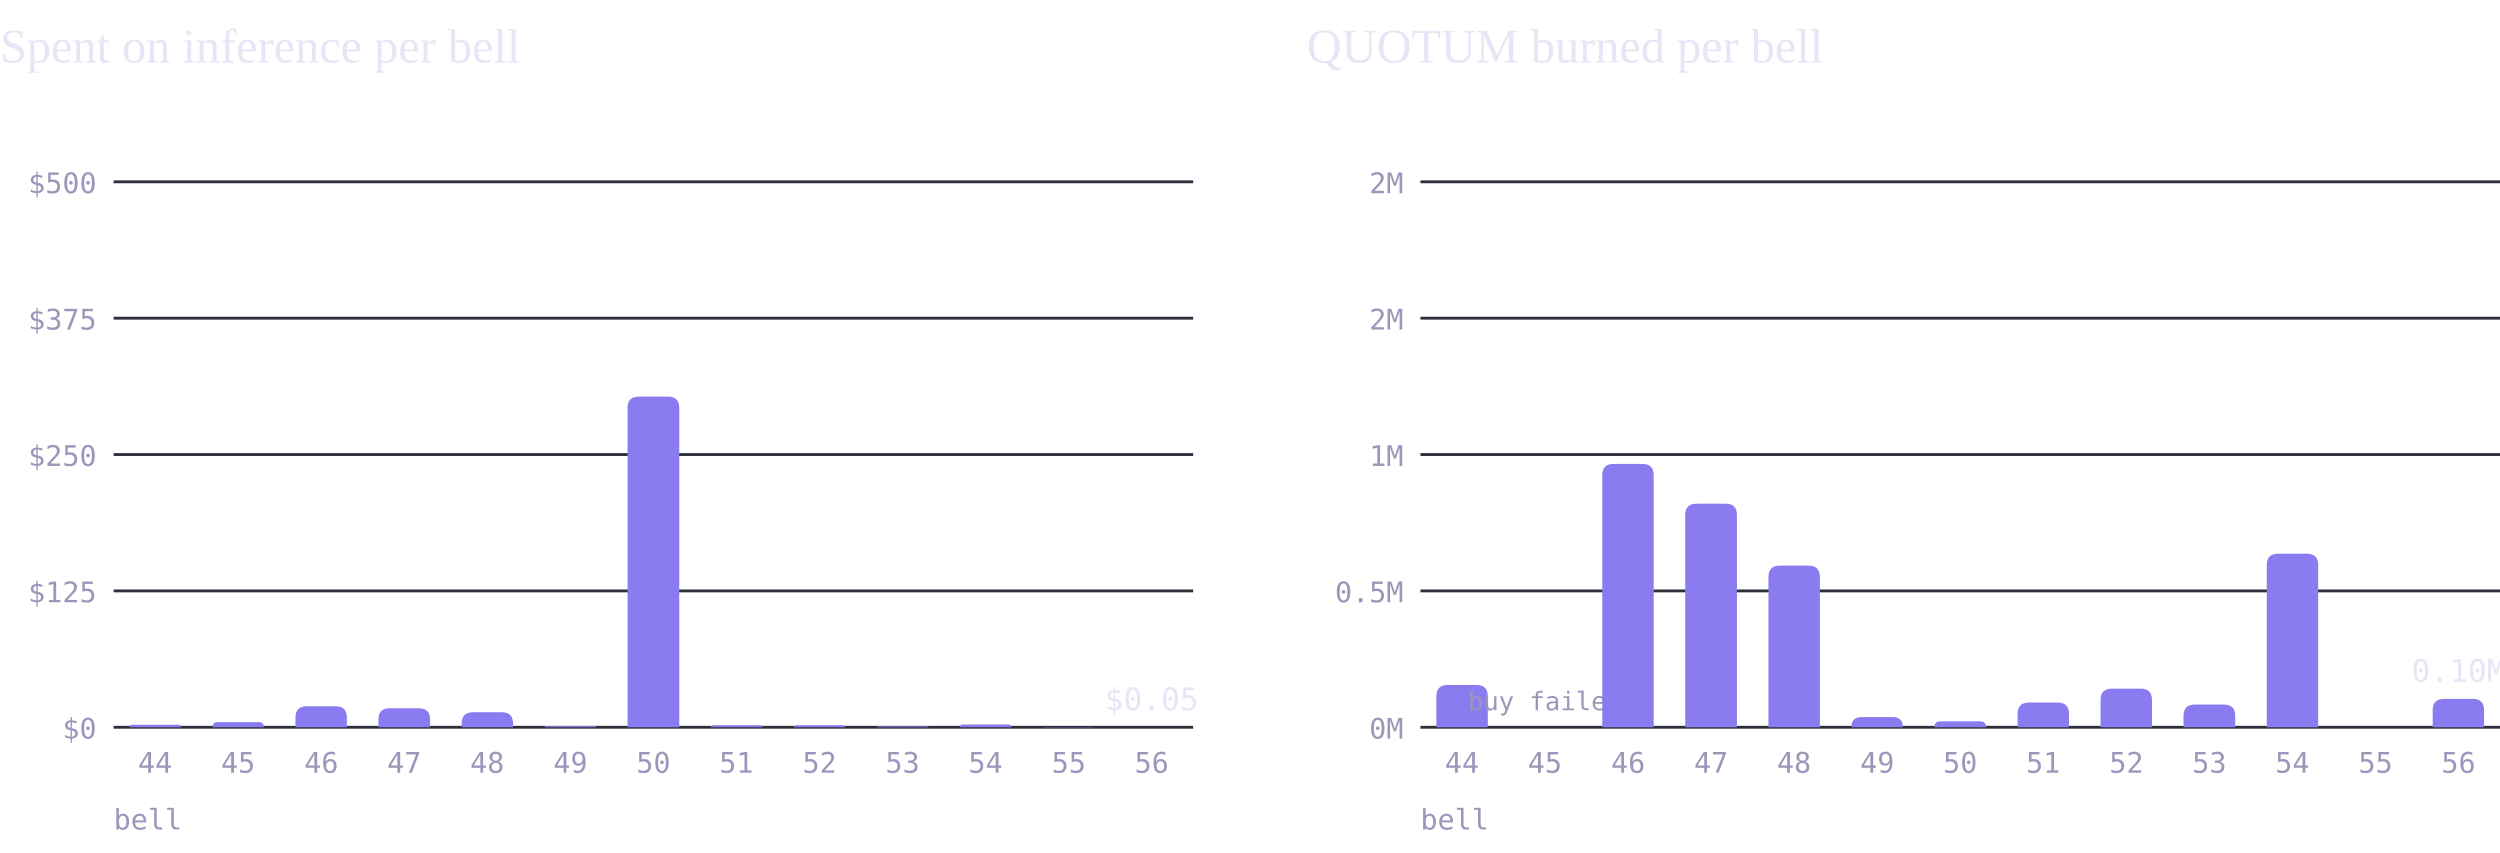
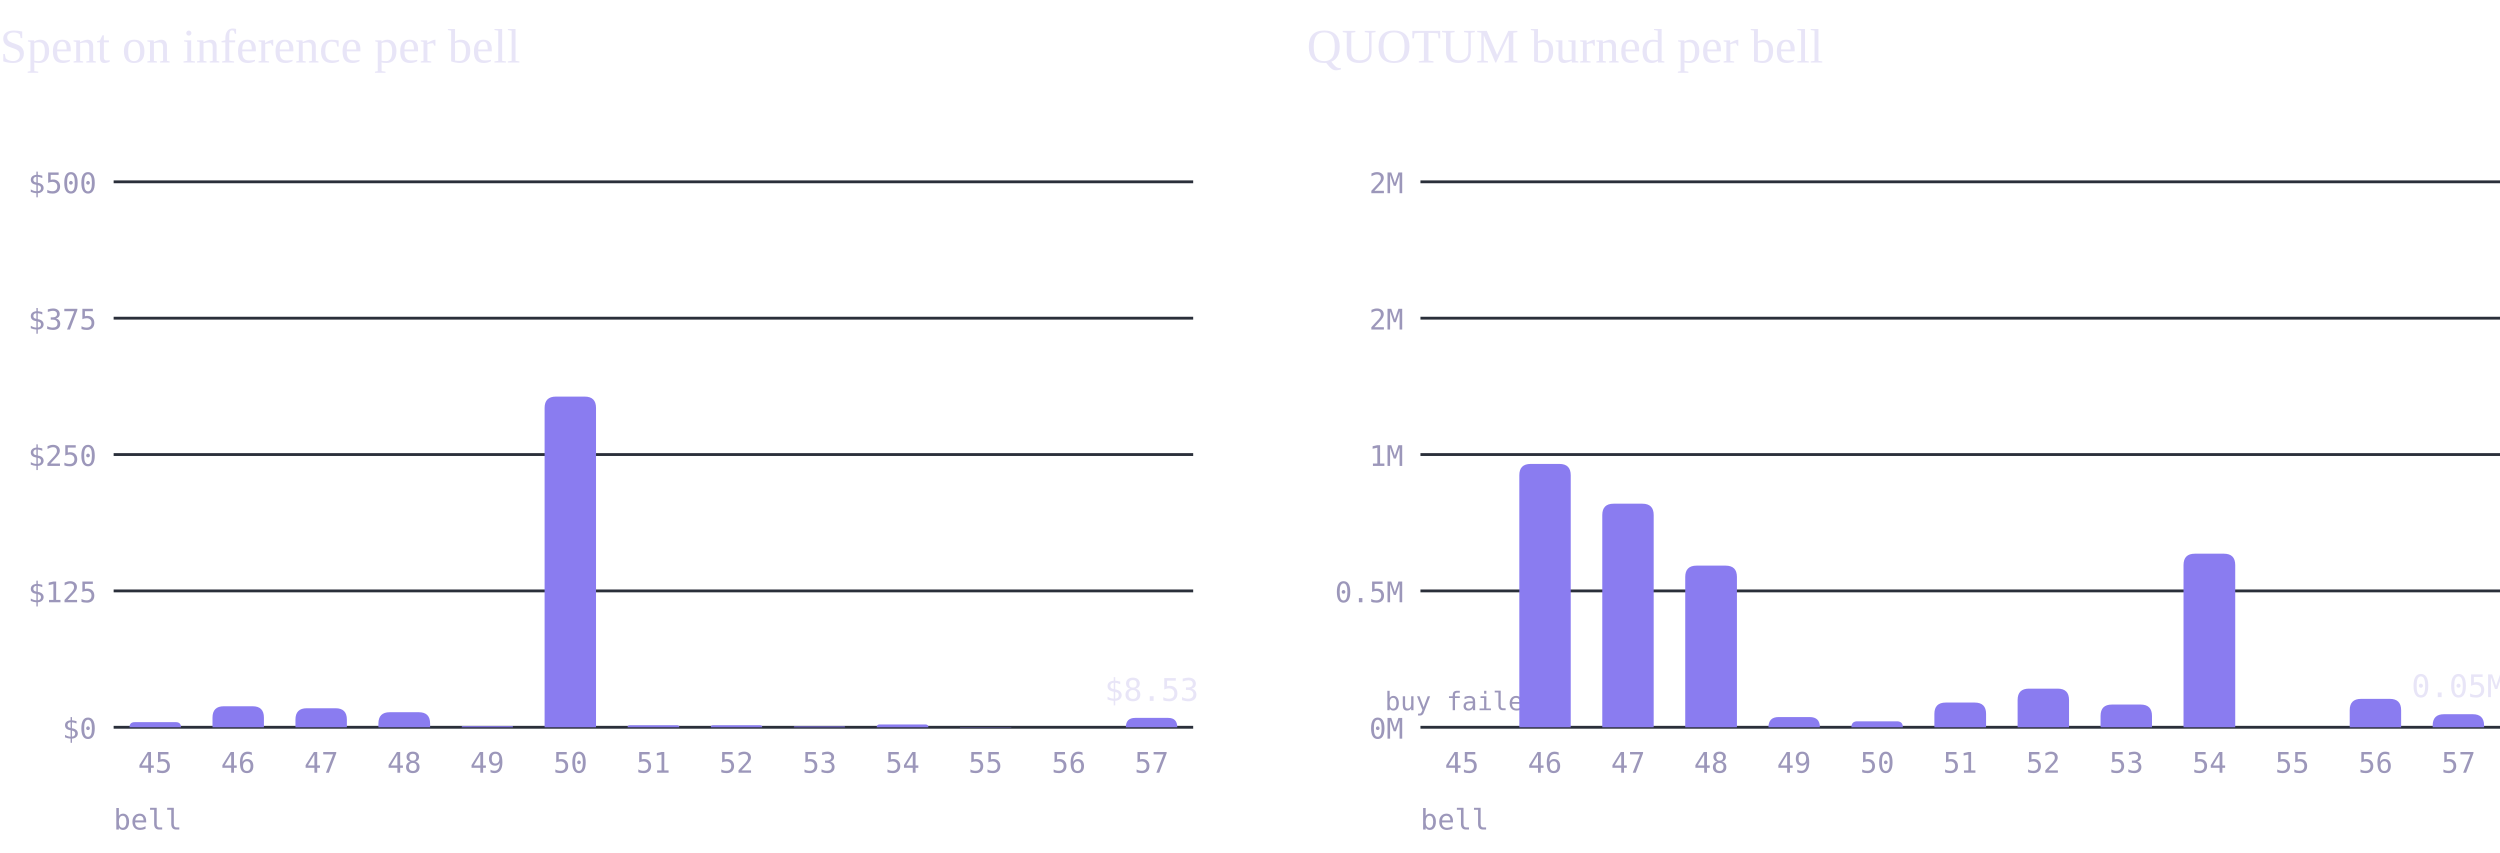
- <svg xmlns="http://www.w3.org/2000/svg" viewBox="0 0 880 300" width="880" height="300" role="img" aria-label="quotum bells 1 to 56: inference spent and QUOTUM burned per bell">
+ <svg xmlns="http://www.w3.org/2000/svg" viewBox="0 0 880 300" width="880" height="300" role="img" aria-label="quotum bells 1 to 57: inference spent and QUOTUM burned per bell">
  <text x="0" y="22" font-family="Georgia,'Times New Roman',serif" font-size="17" fill="#e8e5f7">Spent on inference per bell</text>
  <line x1="40" x2="420" y1="256.0" y2="256.0" stroke="#2a2f3a" stroke-width="1" />
  <text x="34" y="260.0" text-anchor="end" font-family="ui-monospace,SFMono-Regular,Menlo,monospace" font-size="10" fill="#9c97ba">$0</text>
  <line x1="40" x2="420" y1="208.0" y2="208.0" stroke="#2a2f3a" stroke-width="1" />
  <text x="34" y="212.0" text-anchor="end" font-family="ui-monospace,SFMono-Regular,Menlo,monospace" font-size="10" fill="#9c97ba">$125</text>
  <line x1="40" x2="420" y1="160.0" y2="160.0" stroke="#2a2f3a" stroke-width="1" />
  <text x="34" y="164.0" text-anchor="end" font-family="ui-monospace,SFMono-Regular,Menlo,monospace" font-size="10" fill="#9c97ba">$250</text>
  <line x1="40" x2="420" y1="112.0" y2="112.0" stroke="#2a2f3a" stroke-width="1" />
  <text x="34" y="116.0" text-anchor="end" font-family="ui-monospace,SFMono-Regular,Menlo,monospace" font-size="10" fill="#9c97ba">$375</text>
  <line x1="40" x2="420" y1="64.0" y2="64.0" stroke="#2a2f3a" stroke-width="1" />
  <text x="34" y="68.0" text-anchor="end" font-family="ui-monospace,SFMono-Regular,Menlo,monospace" font-size="10" fill="#9c97ba">$500</text>
-   <path d="M45.6,256.0 V256.0 Q45.6,255.1 46.4,255.1 H62.8 Q63.7,255.1 63.7,256.0 V256.0 Z" fill="#8a7cf0" />
-   <text x="54.6" y="272" text-anchor="middle" font-family="ui-monospace,SFMono-Regular,Menlo,monospace" font-size="10" fill="#9c97ba">44</text>
-   <path d="M74.8,256.0 V256.0 Q74.8,254.2 76.6,254.2 H91.1 Q92.9,254.2 92.9,256.0 V256.0 Z" fill="#8a7cf0" />
-   <text x="83.8" y="272" text-anchor="middle" font-family="ui-monospace,SFMono-Regular,Menlo,monospace" font-size="10" fill="#9c97ba">45</text>
-   <path d="M104.0,256.0 V252.6 Q104.0,248.6 108.0,248.6 H118.1 Q122.1,248.6 122.1,252.6 V256.0 Z" fill="#8a7cf0" />
-   <text x="113.1" y="272" text-anchor="middle" font-family="ui-monospace,SFMono-Regular,Menlo,monospace" font-size="10" fill="#9c97ba">46</text>
-   <path d="M133.2,256.0 V253.3 Q133.2,249.3 137.2,249.3 H147.4 Q151.4,249.3 151.4,253.3 V256.0 Z" fill="#8a7cf0" />
-   <text x="142.3" y="272" text-anchor="middle" font-family="ui-monospace,SFMono-Regular,Menlo,monospace" font-size="10" fill="#9c97ba">47</text>
-   <path d="M162.5,256.0 V254.7 Q162.5,250.7 166.5,250.7 H176.6 Q180.6,250.7 180.6,254.7 V256.0 Z" fill="#8a7cf0" />
-   <text x="171.5" y="272" text-anchor="middle" font-family="ui-monospace,SFMono-Regular,Menlo,monospace" font-size="10" fill="#9c97ba">48</text>
-   <path d="M191.7,256.0 V256.0 Q191.7,255.6 192.1,255.6 H209.5 Q209.8,255.6 209.8,256.0 V256.0 Z" fill="#8a7cf0" />
-   <text x="200.8" y="272" text-anchor="middle" font-family="ui-monospace,SFMono-Regular,Menlo,monospace" font-size="10" fill="#9c97ba">49</text>
-   <path d="M220.9,256.0 V143.6 Q220.9,139.6 224.9,139.6 H235.1 Q239.1,139.6 239.1,143.6 V256.0 Z" fill="#8a7cf0" />
-   <text x="230.0" y="272" text-anchor="middle" font-family="ui-monospace,SFMono-Regular,Menlo,monospace" font-size="10" fill="#9c97ba">50</text>
-   <path d="M250.2,256.0 V256.0 Q250.2,255.3 250.8,255.3 H267.6 Q268.3,255.3 268.3,256.0 V256.0 Z" fill="#8a7cf0" />
-   <text x="259.2" y="272" text-anchor="middle" font-family="ui-monospace,SFMono-Regular,Menlo,monospace" font-size="10" fill="#9c97ba">51</text>
-   <path d="M279.4,256.0 V256.0 Q279.4,255.3 280.1,255.3 H296.8 Q297.5,255.3 297.5,256.0 V256.0 Z" fill="#8a7cf0" />
-   <text x="288.5" y="272" text-anchor="middle" font-family="ui-monospace,SFMono-Regular,Menlo,monospace" font-size="10" fill="#9c97ba">52</text>
-   <path d="M308.6,256.0 V256.0 Q308.6,255.7 309.0,255.7 H326.4 Q326.8,255.7 326.8,256.0 V256.0 Z" fill="#8a7cf0" />
-   <text x="317.7" y="272" text-anchor="middle" font-family="ui-monospace,SFMono-Regular,Menlo,monospace" font-size="10" fill="#9c97ba">53</text>
-   <path d="M337.9,256.0 V256.0 Q337.9,255.0 338.9,255.0 H354.9 Q356.0,255.0 356.0,256.0 V256.0 Z" fill="#8a7cf0" />
-   <text x="346.9" y="272" text-anchor="middle" font-family="ui-monospace,SFMono-Regular,Menlo,monospace" font-size="10" fill="#9c97ba">54</text>
-   <path d="M367.1,256.0 V256.0 Q367.1,255.9 367.2,255.9 H385.1 Q385.2,255.9 385.2,256.0 V256.0 Z" fill="#8a7cf0" />
-   <text x="376.2" y="272" text-anchor="middle" font-family="ui-monospace,SFMono-Regular,Menlo,monospace" font-size="10" fill="#9c97ba">55</text>
-   <path d="M396.3,256.0 V256.0 Q396.3,256.0 396.3,256.0 H414.4 Q414.4,256.0 414.4,256.0 V256.0 Z" fill="#8a7cf0" />
-   <text x="405.4" y="272" text-anchor="middle" font-family="ui-monospace,SFMono-Regular,Menlo,monospace" font-size="10" fill="#9c97ba">56</text>
-   <text x="405.4" y="250.0" text-anchor="middle" font-family="ui-monospace,SFMono-Regular,Menlo,monospace" font-size="11" fill="#e8e5f7">$0.05</text>
+   <path d="M45.6,256.0 V256.0 Q45.6,254.2 47.4,254.2 H61.9 Q63.7,254.2 63.7,256.0 V256.0 Z" fill="#8a7cf0" />
+   <text x="54.6" y="272" text-anchor="middle" font-family="ui-monospace,SFMono-Regular,Menlo,monospace" font-size="10" fill="#9c97ba">45</text>
+   <path d="M74.8,256.0 V252.6 Q74.8,248.6 78.8,248.6 H88.9 Q92.9,248.6 92.9,252.6 V256.0 Z" fill="#8a7cf0" />
+   <text x="83.8" y="272" text-anchor="middle" font-family="ui-monospace,SFMono-Regular,Menlo,monospace" font-size="10" fill="#9c97ba">46</text>
+   <path d="M104.0,256.0 V253.3 Q104.0,249.3 108.0,249.3 H118.1 Q122.1,249.3 122.1,253.3 V256.0 Z" fill="#8a7cf0" />
+   <text x="113.1" y="272" text-anchor="middle" font-family="ui-monospace,SFMono-Regular,Menlo,monospace" font-size="10" fill="#9c97ba">47</text>
+   <path d="M133.2,256.0 V254.7 Q133.2,250.7 137.2,250.7 H147.4 Q151.4,250.7 151.4,254.7 V256.0 Z" fill="#8a7cf0" />
+   <text x="142.3" y="272" text-anchor="middle" font-family="ui-monospace,SFMono-Regular,Menlo,monospace" font-size="10" fill="#9c97ba">48</text>
+   <path d="M162.5,256.0 V256.0 Q162.5,255.6 162.9,255.6 H180.2 Q180.6,255.6 180.6,256.0 V256.0 Z" fill="#8a7cf0" />
+   <text x="171.5" y="272" text-anchor="middle" font-family="ui-monospace,SFMono-Regular,Menlo,monospace" font-size="10" fill="#9c97ba">49</text>
+   <path d="M191.7,256.0 V143.6 Q191.7,139.6 195.7,139.6 H205.8 Q209.8,139.6 209.8,143.6 V256.0 Z" fill="#8a7cf0" />
+   <text x="200.8" y="272" text-anchor="middle" font-family="ui-monospace,SFMono-Regular,Menlo,monospace" font-size="10" fill="#9c97ba">50</text>
+   <path d="M220.9,256.0 V256.0 Q220.9,255.3 221.6,255.3 H238.4 Q239.1,255.3 239.1,256.0 V256.0 Z" fill="#8a7cf0" />
+   <text x="230.0" y="272" text-anchor="middle" font-family="ui-monospace,SFMono-Regular,Menlo,monospace" font-size="10" fill="#9c97ba">51</text>
+   <path d="M250.2,256.0 V256.0 Q250.2,255.3 250.9,255.3 H267.6 Q268.3,255.3 268.3,256.0 V256.0 Z" fill="#8a7cf0" />
+   <text x="259.2" y="272" text-anchor="middle" font-family="ui-monospace,SFMono-Regular,Menlo,monospace" font-size="10" fill="#9c97ba">52</text>
+   <path d="M279.4,256.0 V256.0 Q279.4,255.7 279.7,255.7 H297.2 Q297.5,255.7 297.5,256.0 V256.0 Z" fill="#8a7cf0" />
+   <text x="288.5" y="272" text-anchor="middle" font-family="ui-monospace,SFMono-Regular,Menlo,monospace" font-size="10" fill="#9c97ba">53</text>
+   <path d="M308.6,256.0 V256.0 Q308.6,255.0 309.7,255.0 H325.7 Q326.8,255.0 326.8,256.0 V256.0 Z" fill="#8a7cf0" />
+   <text x="317.7" y="272" text-anchor="middle" font-family="ui-monospace,SFMono-Regular,Menlo,monospace" font-size="10" fill="#9c97ba">54</text>
+   <path d="M337.9,256.0 V256.0 Q337.9,255.9 338.0,255.9 H355.9 Q356.0,255.9 356.0,256.0 V256.0 Z" fill="#8a7cf0" />
+   <text x="346.9" y="272" text-anchor="middle" font-family="ui-monospace,SFMono-Regular,Menlo,monospace" font-size="10" fill="#9c97ba">55</text>
+   <path d="M367.1,256.0 V256.0 Q367.1,256.0 367.1,256.0 H385.2 Q385.2,256.0 385.2,256.0 V256.0 Z" fill="#8a7cf0" />
+   <text x="376.2" y="272" text-anchor="middle" font-family="ui-monospace,SFMono-Regular,Menlo,monospace" font-size="10" fill="#9c97ba">56</text>
+   <path d="M396.3,256.0 V256.0 Q396.3,252.7 399.6,252.7 H411.2 Q414.4,252.7 414.4,256.0 V256.0 Z" fill="#8a7cf0" />
+   <text x="405.4" y="272" text-anchor="middle" font-family="ui-monospace,SFMono-Regular,Menlo,monospace" font-size="10" fill="#9c97ba">57</text>
+   <text x="405.4" y="246.7" text-anchor="middle" font-family="ui-monospace,SFMono-Regular,Menlo,monospace" font-size="11" fill="#e8e5f7">$8.53</text>
  <text x="40" y="292" font-family="ui-monospace,SFMono-Regular,Menlo,monospace" font-size="10" fill="#9c97ba">bell</text>
  <text x="460" y="22" font-family="Georgia,'Times New Roman',serif" font-size="17" fill="#e8e5f7">QUOTUM burned per bell</text>
  <line x1="500" x2="880" y1="256.0" y2="256.0" stroke="#2a2f3a" stroke-width="1" />
  <text x="494" y="260.0" text-anchor="end" font-family="ui-monospace,SFMono-Regular,Menlo,monospace" font-size="10" fill="#9c97ba">0M</text>
  <line x1="500" x2="880" y1="208.0" y2="208.0" stroke="#2a2f3a" stroke-width="1" />
  <text x="494" y="212.0" text-anchor="end" font-family="ui-monospace,SFMono-Regular,Menlo,monospace" font-size="10" fill="#9c97ba">0.5M</text>
  <line x1="500" x2="880" y1="160.0" y2="160.0" stroke="#2a2f3a" stroke-width="1" />
  <text x="494" y="164.0" text-anchor="end" font-family="ui-monospace,SFMono-Regular,Menlo,monospace" font-size="10" fill="#9c97ba">1M</text>
  <line x1="500" x2="880" y1="112.0" y2="112.0" stroke="#2a2f3a" stroke-width="1" />
  <text x="494" y="116.0" text-anchor="end" font-family="ui-monospace,SFMono-Regular,Menlo,monospace" font-size="10" fill="#9c97ba">2M</text>
  <line x1="500" x2="880" y1="64.0" y2="64.0" stroke="#2a2f3a" stroke-width="1" />
  <text x="494" y="68.0" text-anchor="end" font-family="ui-monospace,SFMono-Regular,Menlo,monospace" font-size="10" fill="#9c97ba">2M</text>
-   <path d="M505.6,256.0 V245.1 Q505.6,241.1 509.6,241.1 H519.7 Q523.7,241.1 523.7,245.1 V256.0 Z" fill="#8a7cf0" />
-   <text x="514.6" y="272" text-anchor="middle" font-family="ui-monospace,SFMono-Regular,Menlo,monospace" font-size="10" fill="#9c97ba">44</text>
-   <text x="543.8" y="272" text-anchor="middle" font-family="ui-monospace,SFMono-Regular,Menlo,monospace" font-size="10" fill="#9c97ba">45</text>
-   <text x="543.8" y="250" text-anchor="middle" font-family="ui-monospace,SFMono-Regular,Menlo,monospace" font-size="9" fill="#9c97ba">buy failed</text>
-   <path d="M564.0,256.0 V167.3 Q564.0,163.3 568.0,163.3 H578.1 Q582.1,163.3 582.1,167.3 V256.0 Z" fill="#8a7cf0" />
-   <text x="573.1" y="272" text-anchor="middle" font-family="ui-monospace,SFMono-Regular,Menlo,monospace" font-size="10" fill="#9c97ba">46</text>
-   <path d="M593.2,256.0 V181.3 Q593.2,177.3 597.2,177.3 H607.4 Q611.4,177.3 611.4,181.3 V256.0 Z" fill="#8a7cf0" />
-   <text x="602.3" y="272" text-anchor="middle" font-family="ui-monospace,SFMono-Regular,Menlo,monospace" font-size="10" fill="#9c97ba">47</text>
-   <path d="M622.5,256.0 V203.1 Q622.5,199.1 626.5,199.1 H636.6 Q640.6,199.1 640.6,203.1 V256.0 Z" fill="#8a7cf0" />
-   <text x="631.5" y="272" text-anchor="middle" font-family="ui-monospace,SFMono-Regular,Menlo,monospace" font-size="10" fill="#9c97ba">48</text>
-   <path d="M651.7,256.0 V256.0 Q651.7,252.4 655.3,252.4 H666.2 Q669.8,252.4 669.8,256.0 V256.0 Z" fill="#8a7cf0" />
-   <text x="660.8" y="272" text-anchor="middle" font-family="ui-monospace,SFMono-Regular,Menlo,monospace" font-size="10" fill="#9c97ba">49</text>
-   <path d="M680.9,256.0 V256.0 Q680.9,253.9 683.1,253.9 H696.9 Q699.1,253.9 699.1,256.0 V256.0 Z" fill="#8a7cf0" />
-   <text x="690.0" y="272" text-anchor="middle" font-family="ui-monospace,SFMono-Regular,Menlo,monospace" font-size="10" fill="#9c97ba">50</text>
-   <path d="M710.2,256.0 V251.3 Q710.2,247.3 714.2,247.3 H724.3 Q728.3,247.3 728.3,251.3 V256.0 Z" fill="#8a7cf0" />
-   <text x="719.2" y="272" text-anchor="middle" font-family="ui-monospace,SFMono-Regular,Menlo,monospace" font-size="10" fill="#9c97ba">51</text>
-   <path d="M739.4,256.0 V246.4 Q739.4,242.4 743.4,242.4 H753.5 Q757.5,242.4 757.5,246.4 V256.0 Z" fill="#8a7cf0" />
-   <text x="748.5" y="272" text-anchor="middle" font-family="ui-monospace,SFMono-Regular,Menlo,monospace" font-size="10" fill="#9c97ba">52</text>
-   <path d="M768.6,256.0 V252.0 Q768.6,248.0 772.6,248.0 H782.8 Q786.8,248.0 786.8,252.0 V256.0 Z" fill="#8a7cf0" />
-   <text x="777.7" y="272" text-anchor="middle" font-family="ui-monospace,SFMono-Regular,Menlo,monospace" font-size="10" fill="#9c97ba">53</text>
-   <path d="M797.9,256.0 V198.9 Q797.9,194.9 801.9,194.9 H812.0 Q816.0,194.9 816.0,198.9 V256.0 Z" fill="#8a7cf0" />
-   <text x="806.9" y="272" text-anchor="middle" font-family="ui-monospace,SFMono-Regular,Menlo,monospace" font-size="10" fill="#9c97ba">54</text>
-   <text x="836.2" y="272" text-anchor="middle" font-family="ui-monospace,SFMono-Regular,Menlo,monospace" font-size="10" fill="#9c97ba">55</text>
-   <path d="M856.3,256.0 V250.0 Q856.3,246.0 860.3,246.0 H870.4 Q874.4,246.0 874.4,250.0 V256.0 Z" fill="#8a7cf0" />
-   <text x="865.4" y="272" text-anchor="middle" font-family="ui-monospace,SFMono-Regular,Menlo,monospace" font-size="10" fill="#9c97ba">56</text>
-   <text x="865.4" y="240.0" text-anchor="middle" font-family="ui-monospace,SFMono-Regular,Menlo,monospace" font-size="11" fill="#e8e5f7">0.10M</text>
+   <text x="514.6" y="272" text-anchor="middle" font-family="ui-monospace,SFMono-Regular,Menlo,monospace" font-size="10" fill="#9c97ba">45</text>
+   <text x="514.6" y="250" text-anchor="middle" font-family="ui-monospace,SFMono-Regular,Menlo,monospace" font-size="9" fill="#9c97ba">buy failed</text>
+   <path d="M534.8,256.0 V167.3 Q534.8,163.3 538.8,163.3 H548.9 Q552.9,163.3 552.9,167.3 V256.0 Z" fill="#8a7cf0" />
+   <text x="543.8" y="272" text-anchor="middle" font-family="ui-monospace,SFMono-Regular,Menlo,monospace" font-size="10" fill="#9c97ba">46</text>
+   <path d="M564.0,256.0 V181.3 Q564.0,177.3 568.0,177.3 H578.1 Q582.1,177.3 582.1,181.3 V256.0 Z" fill="#8a7cf0" />
+   <text x="573.1" y="272" text-anchor="middle" font-family="ui-monospace,SFMono-Regular,Menlo,monospace" font-size="10" fill="#9c97ba">47</text>
+   <path d="M593.2,256.0 V203.1 Q593.2,199.1 597.2,199.1 H607.4 Q611.4,199.1 611.4,203.1 V256.0 Z" fill="#8a7cf0" />
+   <text x="602.3" y="272" text-anchor="middle" font-family="ui-monospace,SFMono-Regular,Menlo,monospace" font-size="10" fill="#9c97ba">48</text>
+   <path d="M622.5,256.0 V256.0 Q622.5,252.4 626.1,252.4 H637.0 Q640.6,252.4 640.6,256.0 V256.0 Z" fill="#8a7cf0" />
+   <text x="631.5" y="272" text-anchor="middle" font-family="ui-monospace,SFMono-Regular,Menlo,monospace" font-size="10" fill="#9c97ba">49</text>
+   <path d="M651.7,256.0 V256.0 Q651.7,253.9 653.8,253.9 H667.7 Q669.8,253.9 669.8,256.0 V256.0 Z" fill="#8a7cf0" />
+   <text x="660.8" y="272" text-anchor="middle" font-family="ui-monospace,SFMono-Regular,Menlo,monospace" font-size="10" fill="#9c97ba">50</text>
+   <path d="M680.9,256.0 V251.3 Q680.9,247.3 684.9,247.3 H695.1 Q699.1,247.3 699.1,251.3 V256.0 Z" fill="#8a7cf0" />
+   <text x="690.0" y="272" text-anchor="middle" font-family="ui-monospace,SFMono-Regular,Menlo,monospace" font-size="10" fill="#9c97ba">51</text>
+   <path d="M710.2,256.0 V246.4 Q710.2,242.4 714.2,242.4 H724.3 Q728.3,242.4 728.3,246.4 V256.0 Z" fill="#8a7cf0" />
+   <text x="719.2" y="272" text-anchor="middle" font-family="ui-monospace,SFMono-Regular,Menlo,monospace" font-size="10" fill="#9c97ba">52</text>
+   <path d="M739.4,256.0 V252.0 Q739.4,248.0 743.4,248.0 H753.5 Q757.5,248.0 757.5,252.0 V256.0 Z" fill="#8a7cf0" />
+   <text x="748.5" y="272" text-anchor="middle" font-family="ui-monospace,SFMono-Regular,Menlo,monospace" font-size="10" fill="#9c97ba">53</text>
+   <path d="M768.6,256.0 V198.9 Q768.6,194.9 772.6,194.9 H782.8 Q786.8,194.9 786.8,198.9 V256.0 Z" fill="#8a7cf0" />
+   <text x="777.7" y="272" text-anchor="middle" font-family="ui-monospace,SFMono-Regular,Menlo,monospace" font-size="10" fill="#9c97ba">54</text>
+   <text x="806.9" y="272" text-anchor="middle" font-family="ui-monospace,SFMono-Regular,Menlo,monospace" font-size="10" fill="#9c97ba">55</text>
+   <path d="M827.1,256.0 V250.0 Q827.1,246.0 831.1,246.0 H841.2 Q845.2,246.0 845.2,250.0 V256.0 Z" fill="#8a7cf0" />
+   <text x="836.2" y="272" text-anchor="middle" font-family="ui-monospace,SFMono-Regular,Menlo,monospace" font-size="10" fill="#9c97ba">56</text>
+   <path d="M856.3,256.0 V255.4 Q856.3,251.4 860.3,251.4 H870.4 Q874.4,251.4 874.4,255.4 V256.0 Z" fill="#8a7cf0" />
+   <text x="865.4" y="272" text-anchor="middle" font-family="ui-monospace,SFMono-Regular,Menlo,monospace" font-size="10" fill="#9c97ba">57</text>
+   <text x="865.4" y="245.4" text-anchor="middle" font-family="ui-monospace,SFMono-Regular,Menlo,monospace" font-size="11" fill="#e8e5f7">0.05M</text>
  <text x="500" y="292" font-family="ui-monospace,SFMono-Regular,Menlo,monospace" font-size="10" fill="#9c97ba">bell</text>
</svg>
